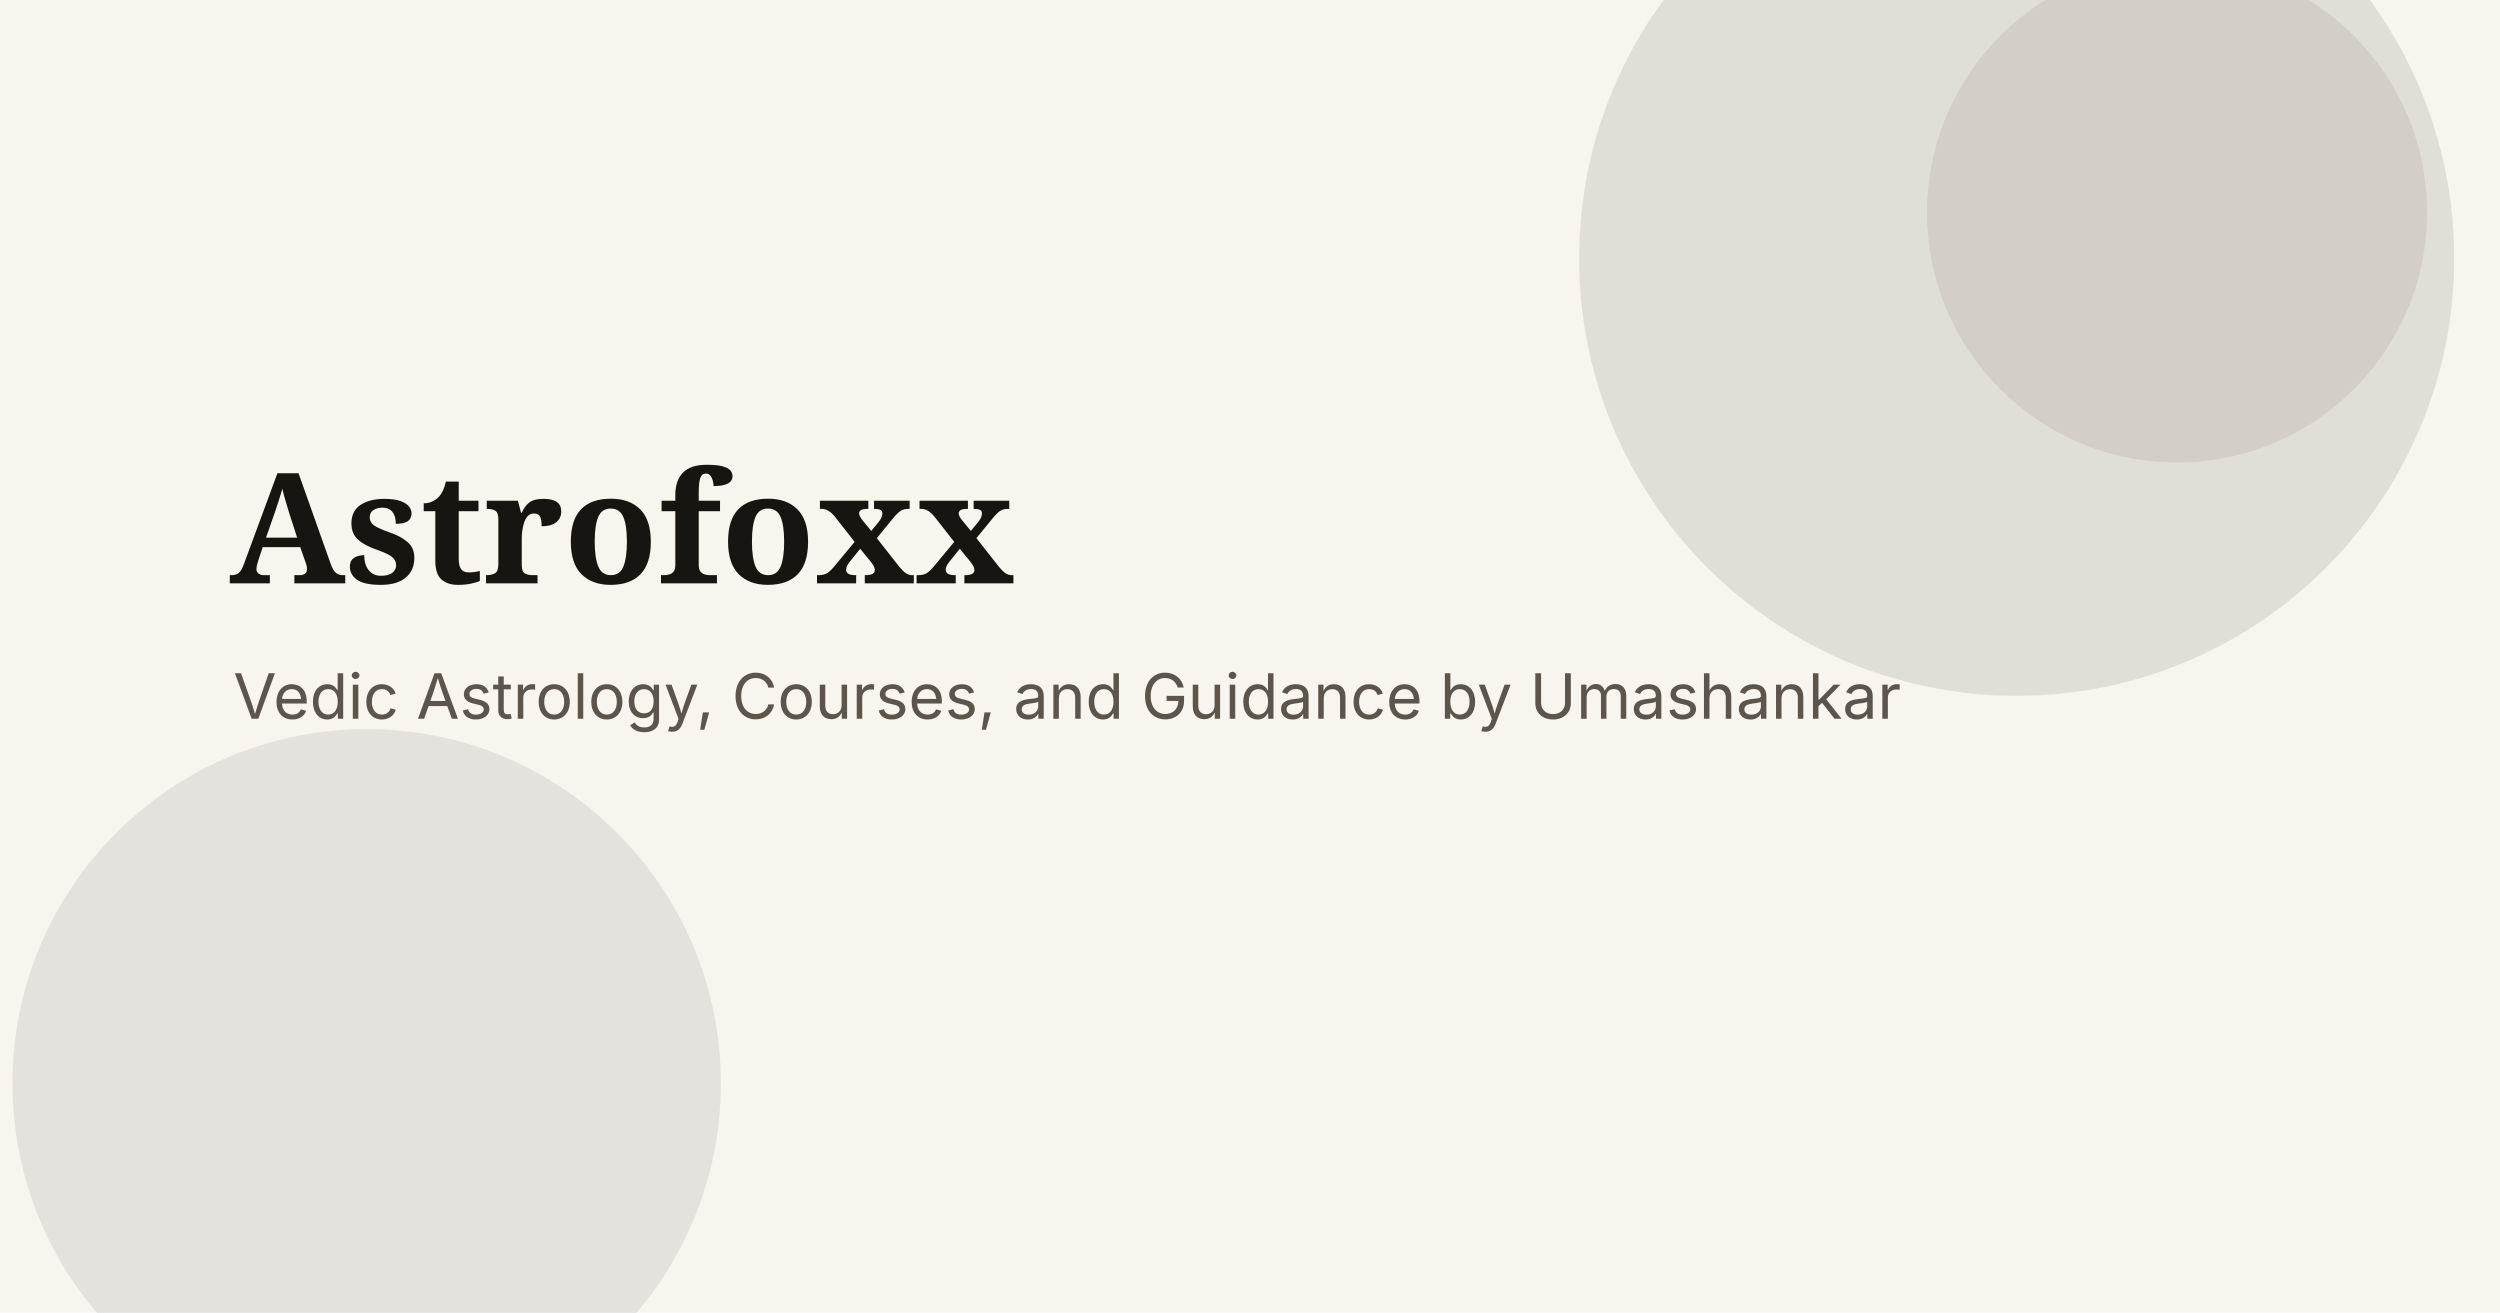
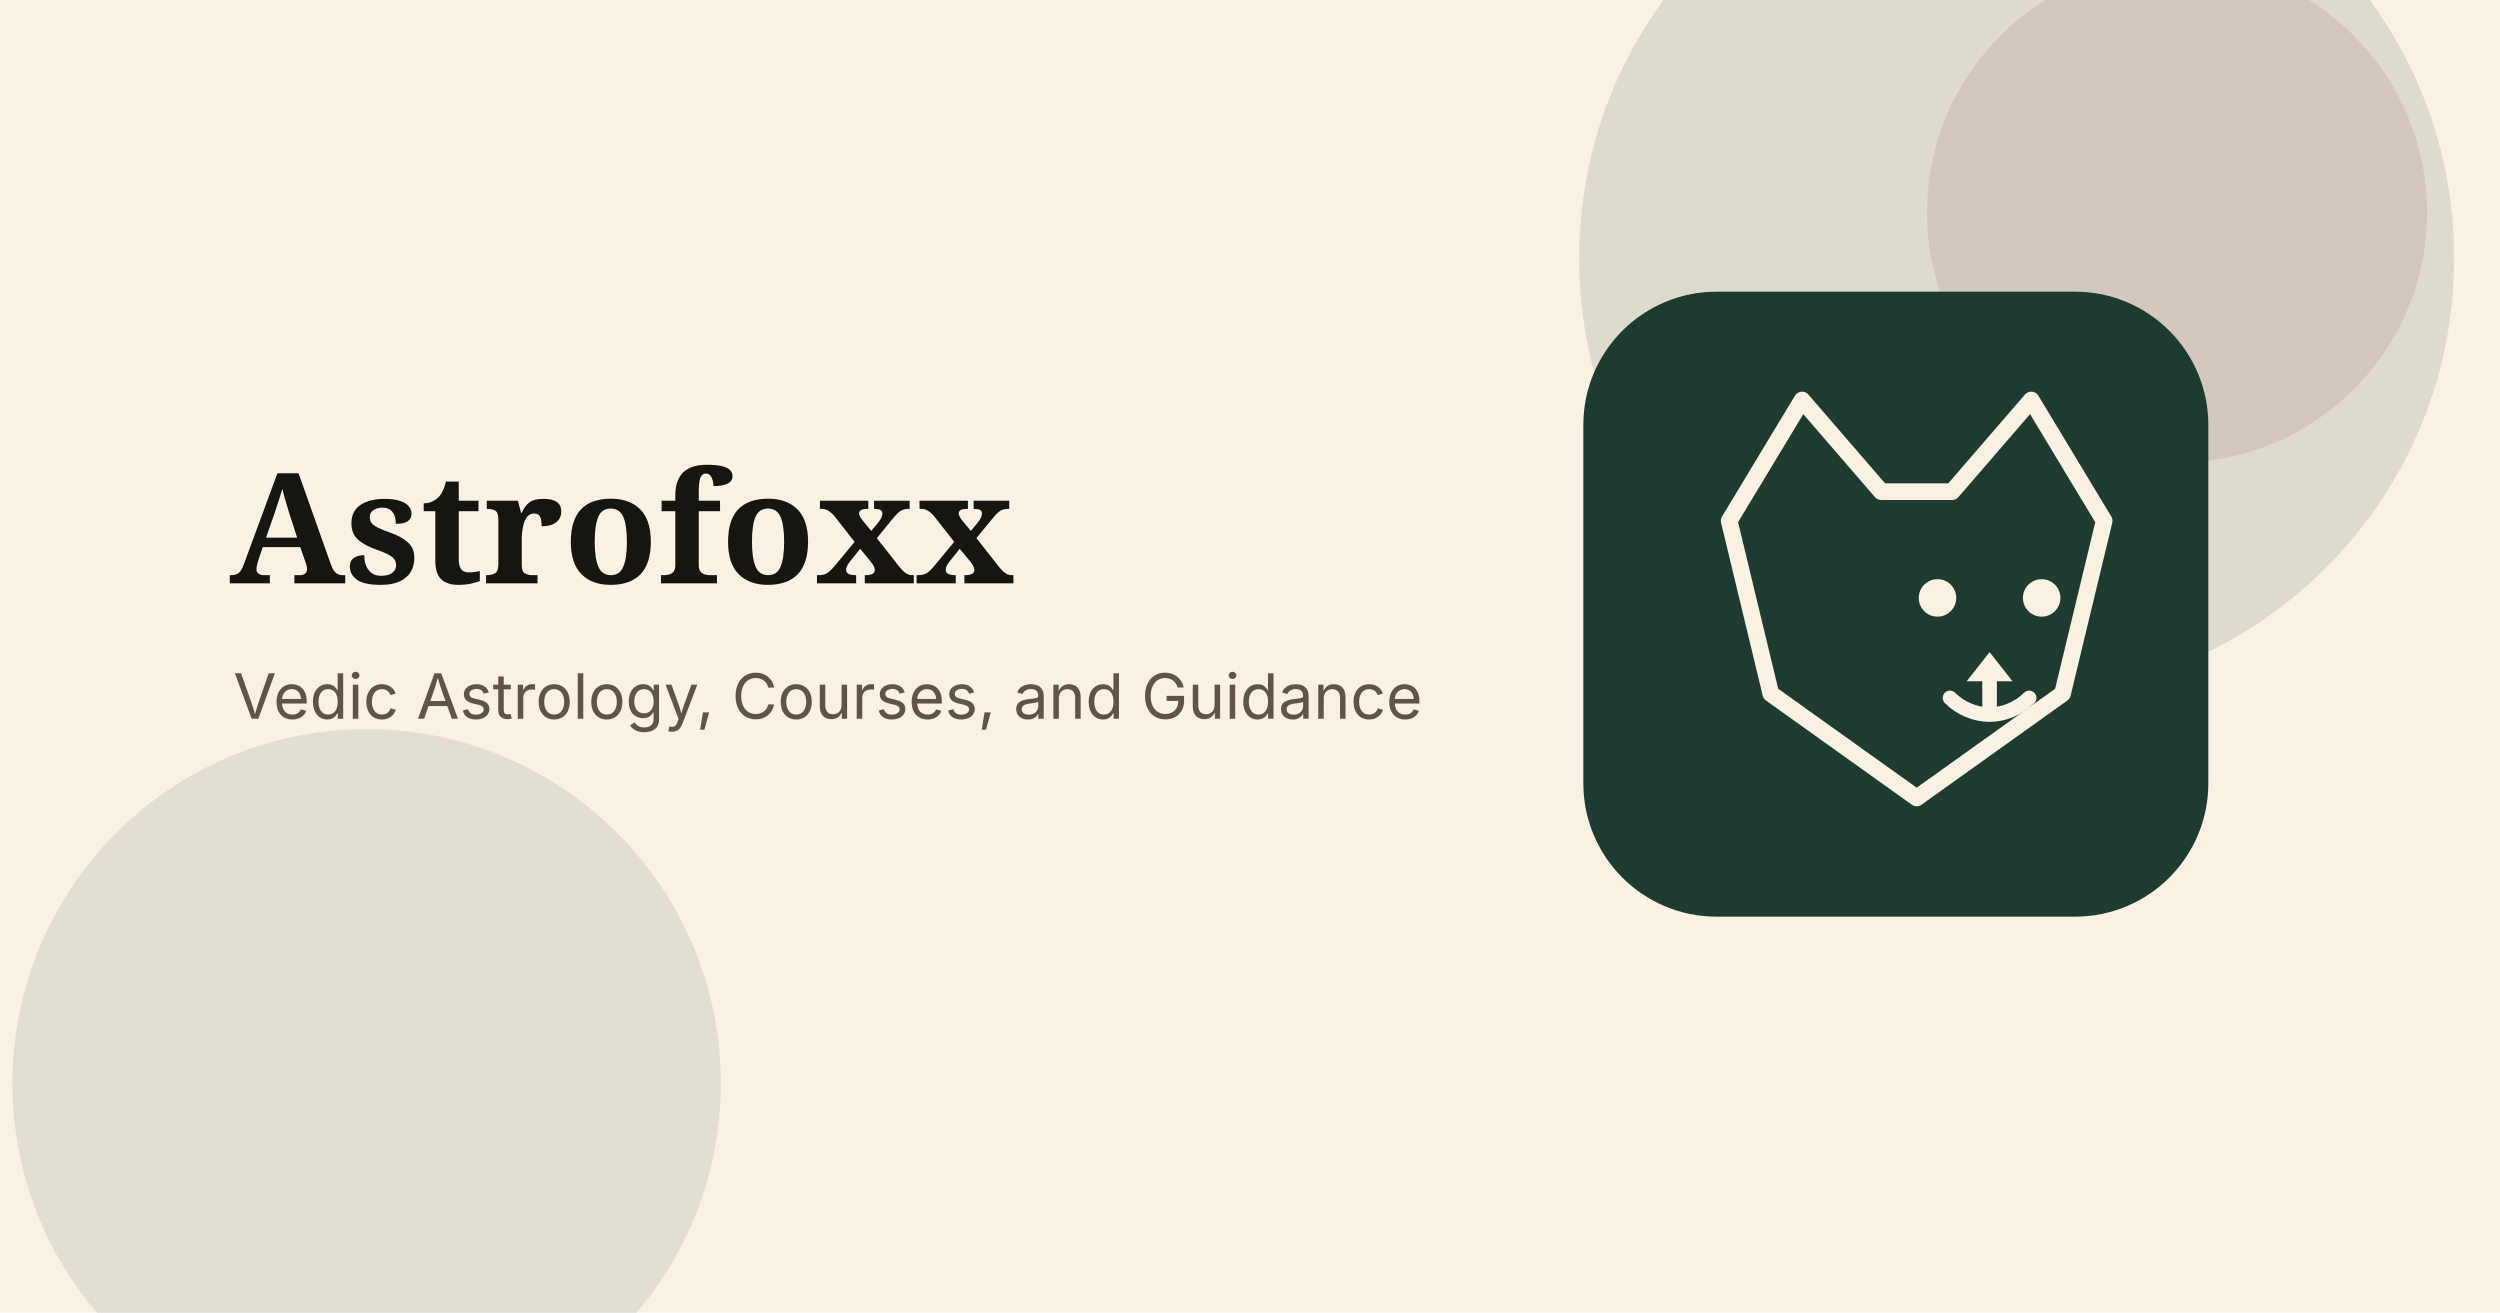
<svg xmlns="http://www.w3.org/2000/svg" width="1200" height="630" viewBox="0 0 1200 630" fill="none">
-   <rect width="1200" height="630" fill="#F8F4EE" />
-   <circle cx="968" cy="124" r="210" fill="#254336" fill-opacity="0.12" />
-   <circle cx="1045" cy="102" r="120" fill="#7C4C46" fill-opacity="0.12" />
-   <circle cx="176" cy="520" r="170" fill="#254336" fill-opacity="0.1" />
+   <rect width="1200" height="630" fill="#F8F1E4" />
+   <circle cx="968" cy="124" r="210" fill="#1F3A30" fill-opacity="0.12" />
+   <circle cx="1045" cy="102" r="120" fill="#7A403B" fill-opacity="0.12" />
+   <circle cx="176" cy="520" r="170" fill="#1F3A30" fill-opacity="0.1" />
+   <rect x="760" y="140" width="300" height="300" rx="64" fill="#1F3A30" />
+   <path d="M830 250 865 192 903 236h34l38-44 35 58-20 83-70 50-70-50-20-83Z" stroke="#F8F1E4" stroke-width="8" stroke-linejoin="round" />
+   <circle cx="930" cy="287" r="9" fill="#F8F1E4" />
+   <circle cx="980" cy="287" r="9" fill="#F8F1E4" />
+   <path d="M955 313 944 327h22L955 313Z" fill="#F8F1E4" />
+   <path d="M955 327v16m0 0c-7 0-14-3-19-8m19 8c7 0 14-3 19-8" stroke="#F8F1E4" stroke-width="7" stroke-linecap="round" stroke-linejoin="round" />
  <text x="110" y="280" fill="#171512" font-family="Cormorant Garamond, serif" font-size="74" font-weight="600">Astrofoxx</text>
-   <text x="112" y="345" fill="#5B554C" font-family="Inter, sans-serif" font-size="30">Vedic Astrology, Courses, and Guidance by Umashankar</text>
+   <text x="112" y="345" fill="#5F5447" font-family="Inter, sans-serif" font-size="30">Vedic Astrology, Courses, and Guidance</text>
</svg>
